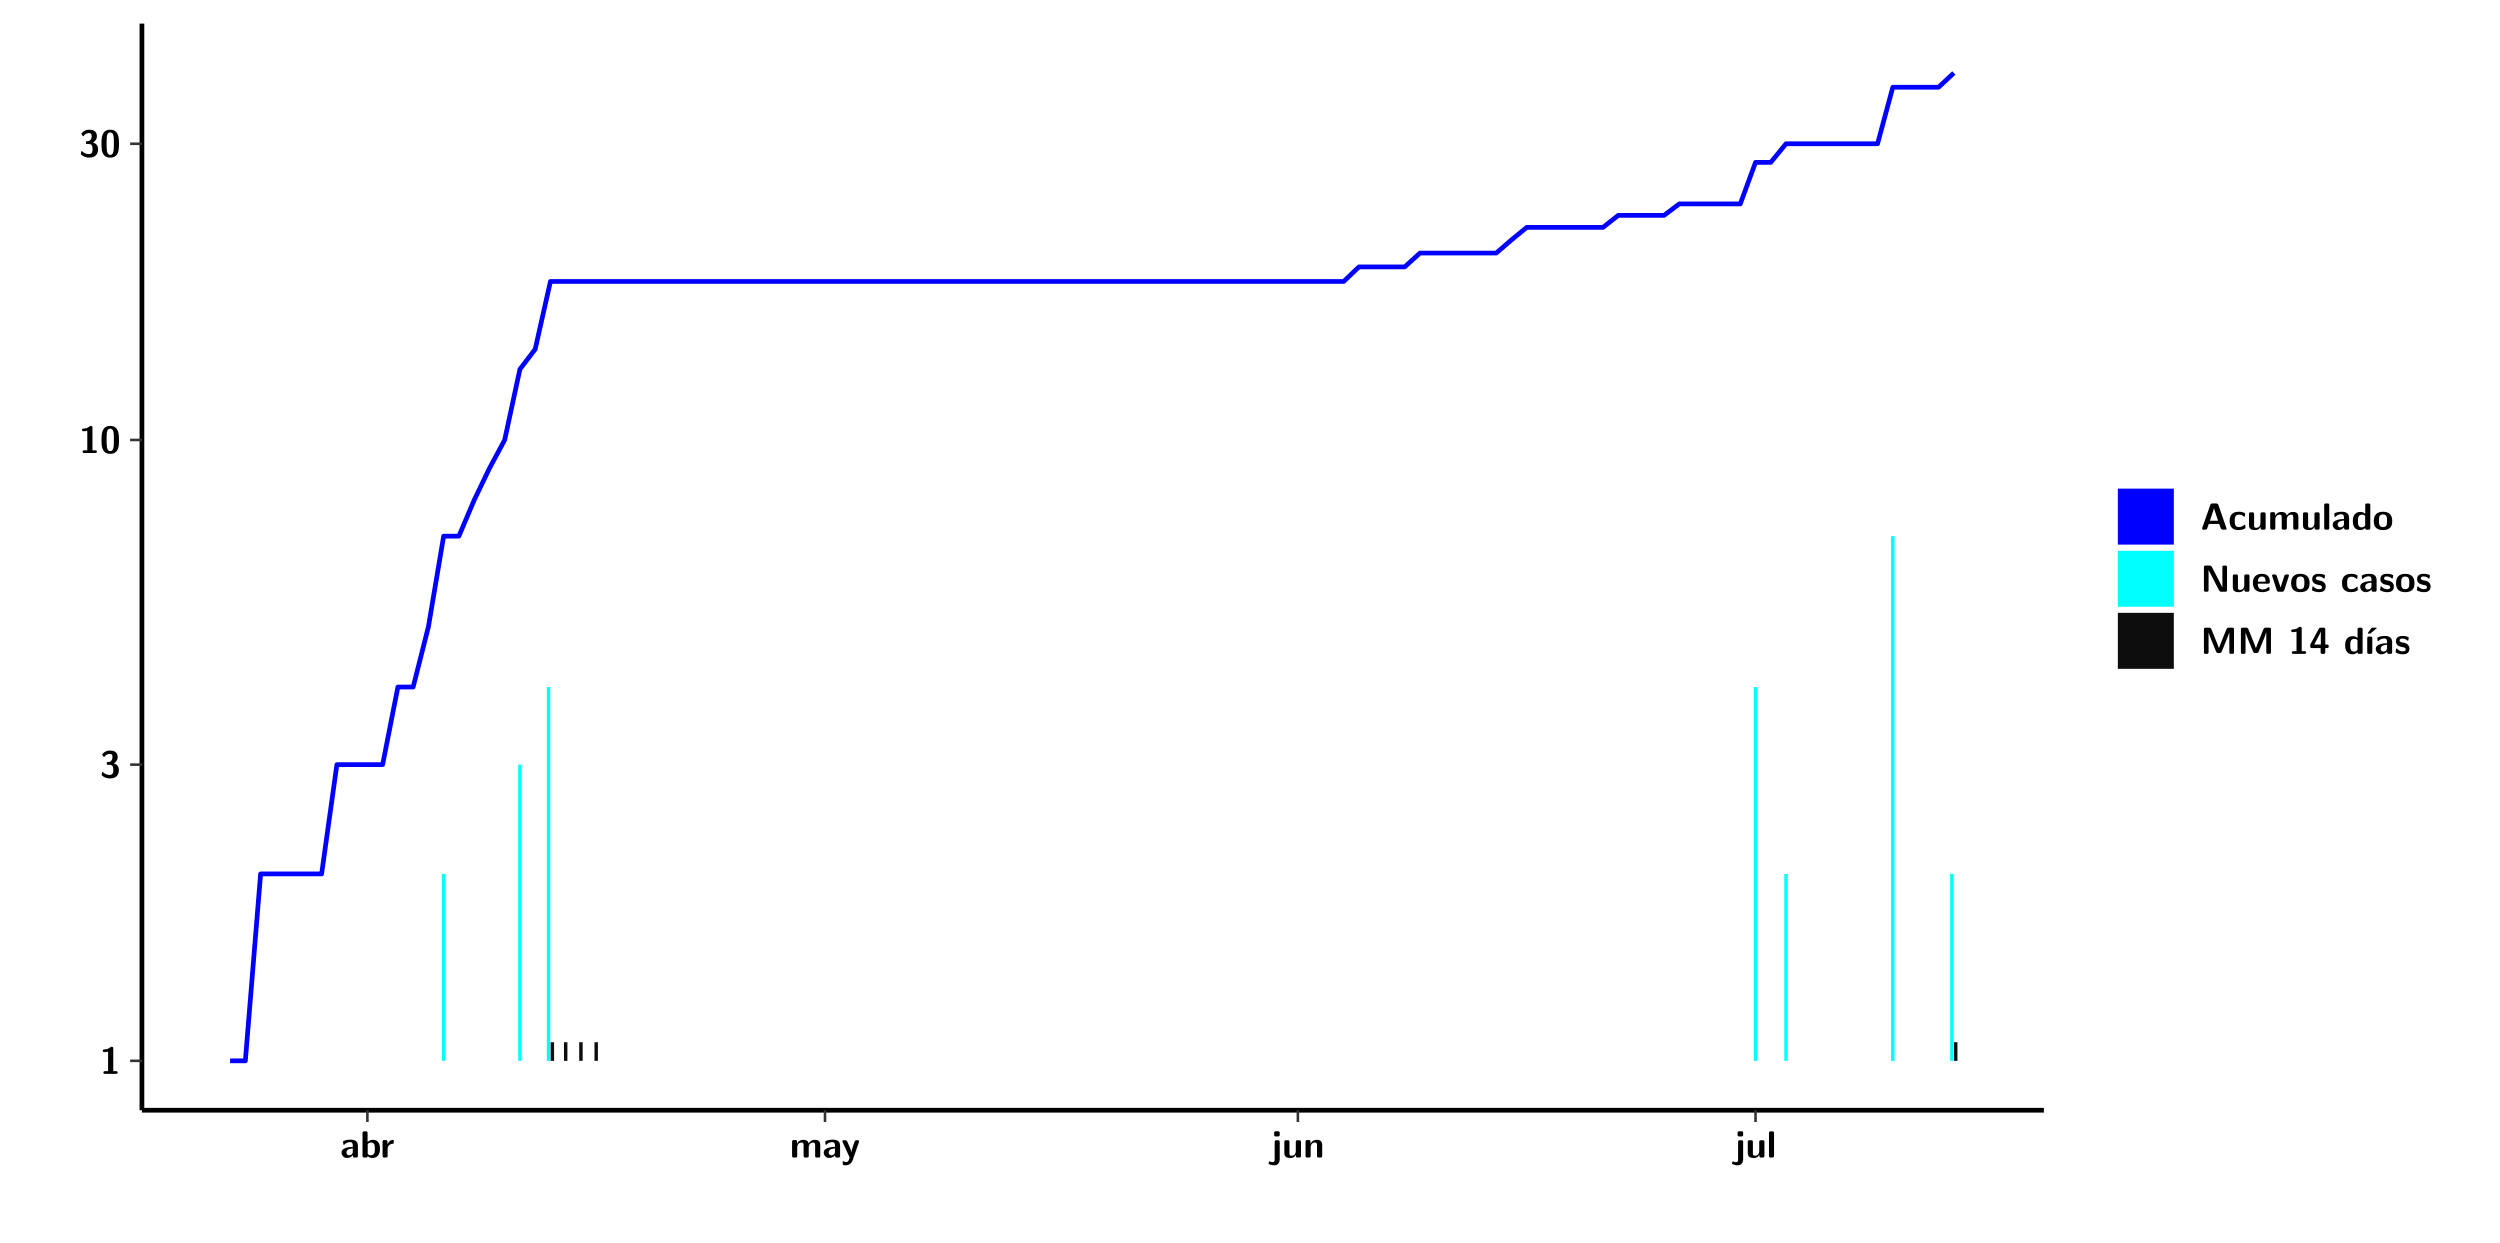
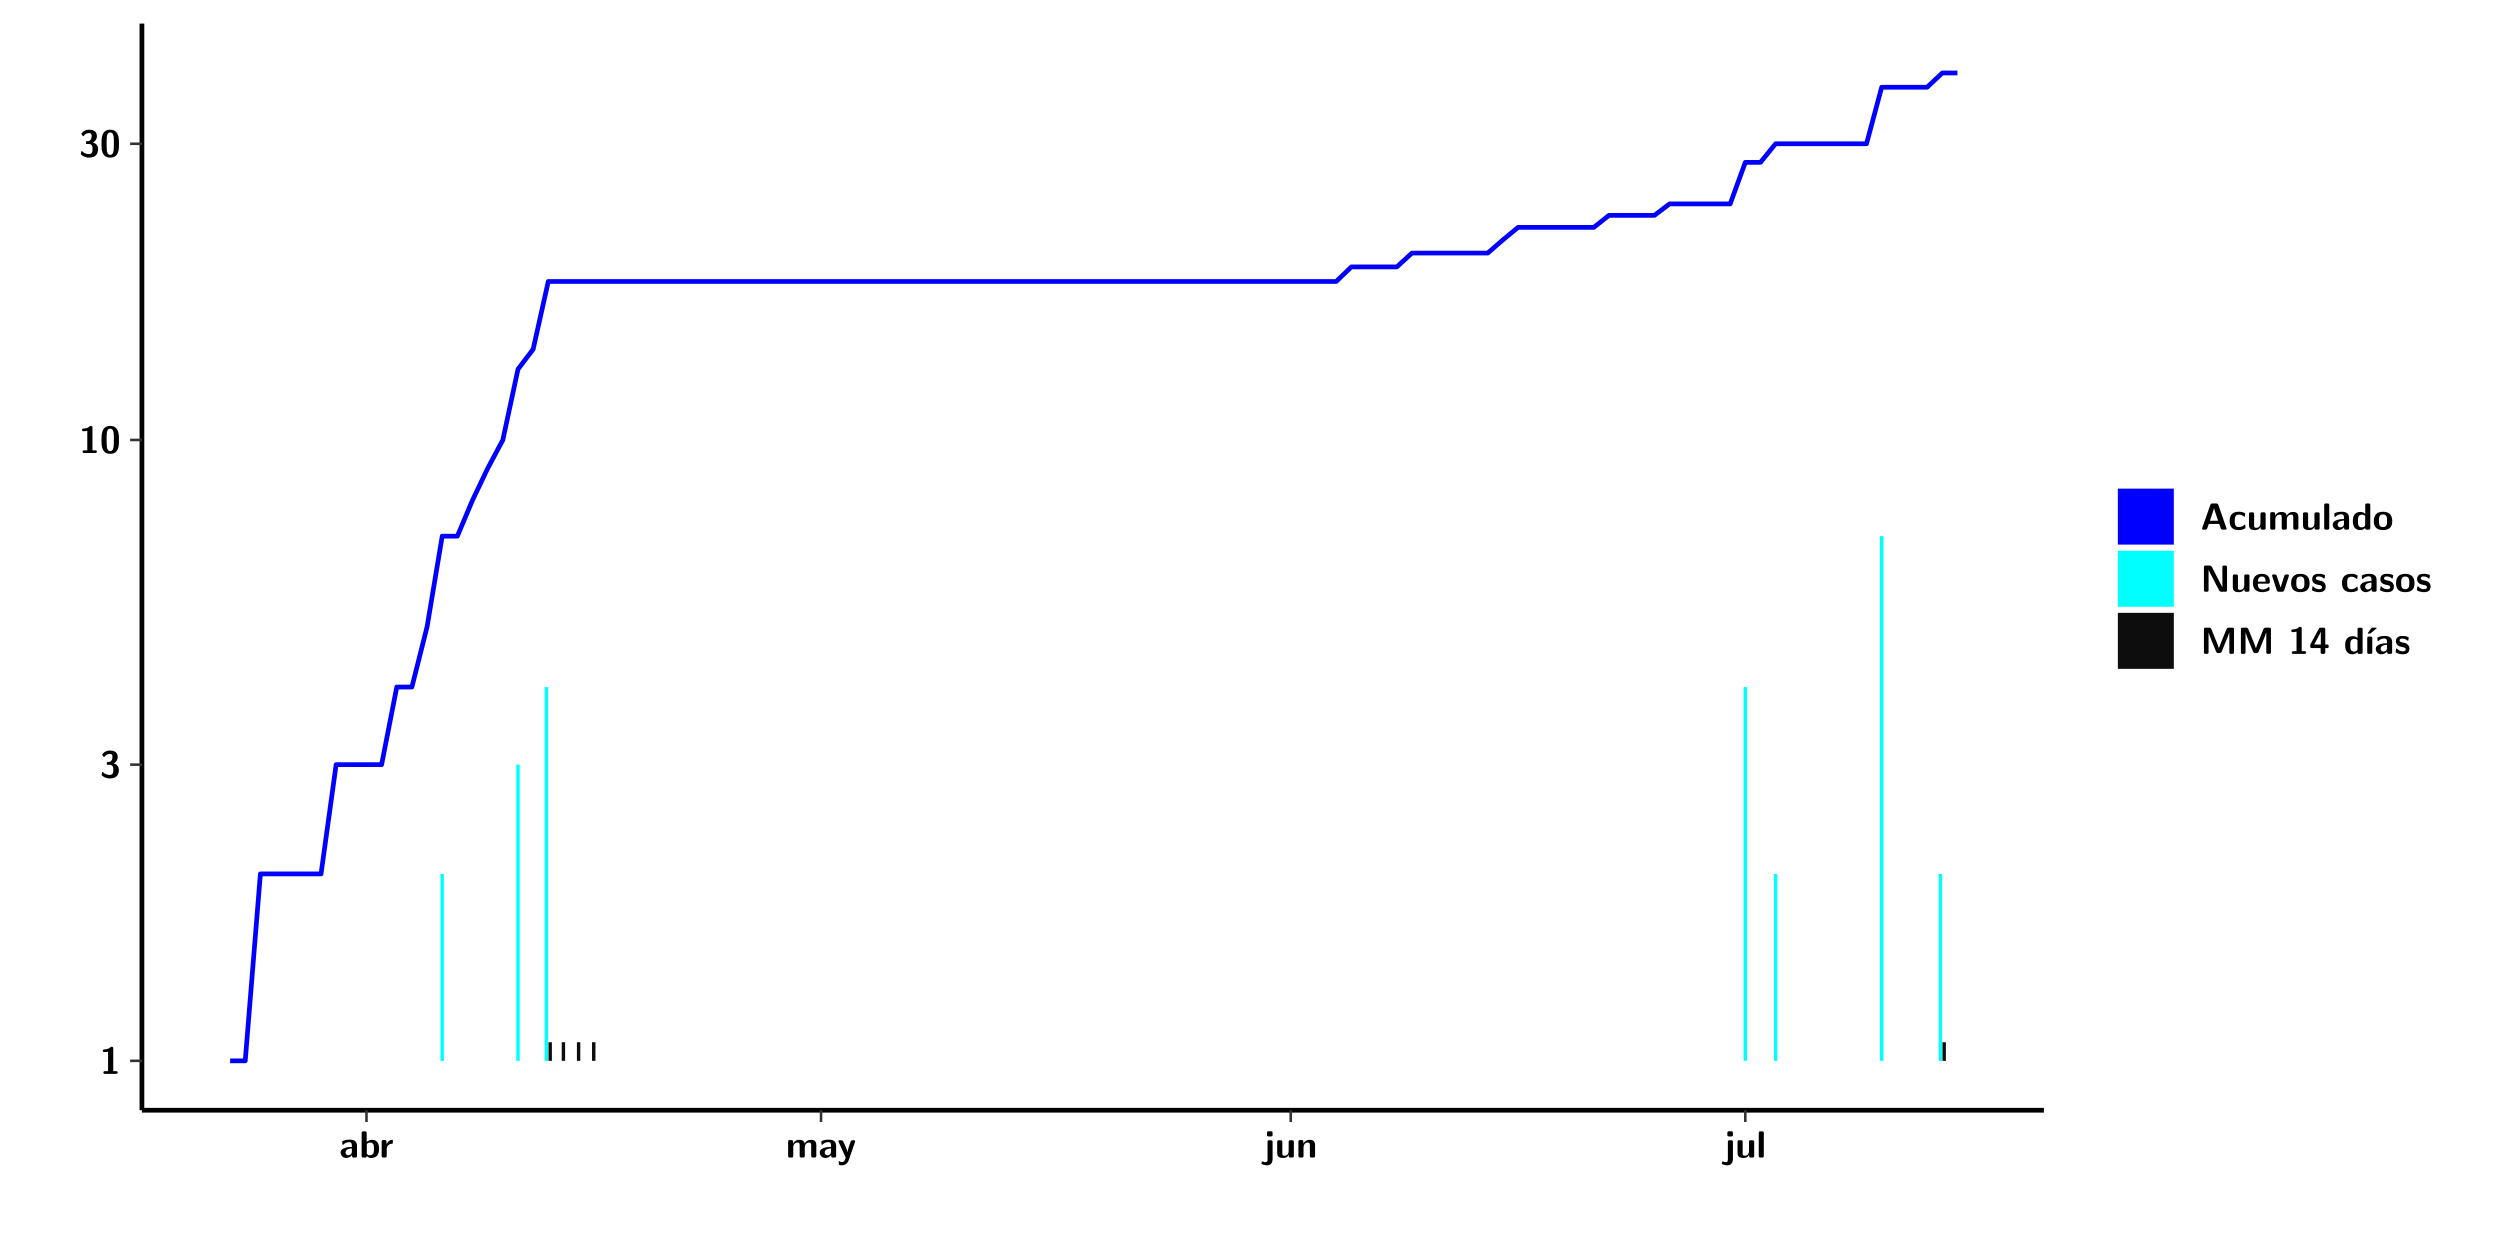
<svg xmlns="http://www.w3.org/2000/svg" xmlns:xlink="http://www.w3.org/1999/xlink" width="579.653pt" height="288pt" viewBox="0 0 579.653 288" version="1.1">
  <defs>
    <g>
      <symbol overflow="visible" id="glyph0-0">
        <path style="stroke:none;" d="" />
      </symbol>
      <symbol overflow="visible" id="glyph0-1">
        <path style="stroke:none;" d="M 3.109 -5.859 C 3.109 -6.016 3.109 -6.281 2.719 -6.281 C 2.547 -6.281 2.516 -6.266 2.406 -6.156 C 2.25 -6.016 1.922 -5.688 1.047 -5.672 C 0.891 -5.672 0.672 -5.609 0.672 -5.359 C 0.672 -5.047 0.969 -5.047 1.094 -5.047 C 1.344 -5.047 1.656 -5.078 1.906 -5.156 L 1.906 -0.625 L 1.234 -0.625 C 1.109 -0.625 0.812 -0.625 0.812 -0.312 C 0.812 0 1.109 0 1.234 0 L 3.719 0 C 3.828 0 4.141 0 4.141 -0.312 C 4.141 -0.625 3.828 -0.625 3.719 -0.625 L 3.109 -0.625 Z M 3.109 -5.859 " />
      </symbol>
      <symbol overflow="visible" id="glyph0-2">
        <path style="stroke:none;" d="M 0.844 -4.859 C 0.906 -4.766 0.953 -4.766 0.969 -4.766 C 1.031 -4.766 1.047 -4.797 1.094 -4.859 C 1.547 -5.5 2.172 -5.5 2.281 -5.5 C 2.844 -5.5 2.922 -5.203 2.922 -4.781 C 2.922 -4.656 2.922 -4.234 2.641 -3.906 C 2.438 -3.656 2.219 -3.641 1.953 -3.625 C 1.859 -3.609 1.688 -3.609 1.672 -3.578 C 1.609 -3.562 1.609 -3.5 1.609 -3.359 L 1.609 -3.203 C 1.609 -2.984 1.609 -2.969 1.844 -2.969 L 2.219 -2.969 C 3.031 -2.969 3.125 -2.469 3.125 -1.797 C 3.125 -1.203 3.062 -0.625 2.266 -0.625 C 1.984 -0.625 1.328 -0.688 0.75 -1.25 C 0.672 -1.328 0.656 -1.328 0.625 -1.328 C 0.531 -1.328 0.516 -1.25 0.516 -1.234 C 0.516 -1.234 0.406 -0.672 0.406 -0.625 C 0.406 -0.516 1.156 0.188 2.312 0.188 C 3.812 0.188 4.406 -0.609 4.406 -1.781 C 4.406 -2.562 3.984 -3.109 3.203 -3.297 C 3.906 -3.688 4.141 -4.266 4.141 -4.766 C 4.141 -6.156 2.891 -6.281 2.328 -6.281 C 1.125 -6.281 0.531 -5.422 0.531 -5.344 C 0.531 -5.297 0.594 -5.219 0.594 -5.219 Z M 0.844 -4.859 " />
      </symbol>
      <symbol overflow="visible" id="glyph0-3">
        <path style="stroke:none;" d="M 4.438 -3 C 4.438 -4.203 4.438 -6.281 2.406 -6.281 C 0.375 -6.281 0.375 -4.219 0.375 -3 C 0.375 -1.812 0.375 0.188 2.406 0.188 C 4.438 0.188 4.438 -1.781 4.438 -3 Z M 2.406 -0.438 C 1.75 -0.438 1.656 -1.25 1.625 -1.484 C 1.562 -1.953 1.562 -2.766 1.562 -3.125 C 1.562 -3.641 1.562 -4.203 1.625 -4.641 C 1.641 -4.875 1.734 -5.641 2.406 -5.641 C 3.047 -5.641 3.156 -4.906 3.188 -4.734 C 3.25 -4.281 3.25 -3.594 3.25 -3.125 C 3.25 -2.625 3.25 -1.953 3.188 -1.469 C 3.156 -1.234 3.062 -0.438 2.406 -0.438 Z M 2.406 -0.438 " />
      </symbol>
      <symbol overflow="visible" id="glyph0-4">
        <path style="stroke:none;" d="M 4.062 -2.766 C 4.062 -4.156 2.734 -4.156 2.297 -4.156 C 1.891 -4.156 1.453 -4.125 0.859 -3.891 C 0.672 -3.797 0.625 -3.781 0.625 -3.688 C 0.625 -3.625 0.688 -3.109 0.688 -3.047 C 0.703 -2.984 0.75 -2.938 0.812 -2.938 C 0.844 -2.938 0.875 -2.969 0.906 -3 C 1.281 -3.391 1.719 -3.578 2.266 -3.578 C 2.734 -3.578 2.875 -3.297 2.875 -2.781 L 2.875 -2.469 C 2.562 -2.469 0.266 -2.453 0.266 -1.172 C 0.266 -0.547 0.766 0.094 1.531 0.094 C 1.828 0.094 2.484 0.016 2.906 -0.594 L 2.906 -0.422 C 2.906 -0.141 2.969 0 3.328 0 L 3.641 0 C 3.984 0 4.062 -0.109 4.062 -0.422 Z M 2.875 -1.344 C 2.875 -0.531 2.047 -0.531 2.016 -0.531 C 1.641 -0.531 1.406 -0.844 1.406 -1.188 C 1.406 -2.047 2.625 -2.109 2.875 -2.109 Z M 2.875 -1.344 " />
      </symbol>
      <symbol overflow="visible" id="glyph0-5">
        <path style="stroke:none;" d="M 1.703 -5.656 C 1.703 -5.938 1.641 -6.078 1.281 -6.078 L 0.953 -6.078 C 0.641 -6.078 0.531 -5.984 0.531 -5.656 L 0.531 -0.422 C 0.531 -0.109 0.625 0 0.953 0 L 1.312 0 C 1.453 0 1.719 0 1.734 -0.344 C 2.125 0.094 2.578 0.094 2.719 0.094 C 4.578 0.094 4.578 -1.594 4.578 -2.031 C 4.578 -2.453 4.578 -4.109 2.938 -4.109 C 2.219 -4.109 1.781 -3.703 1.703 -3.625 Z M 1.734 -3.172 C 1.844 -3.281 2.109 -3.484 2.5 -3.484 C 3.391 -3.484 3.391 -2.672 3.391 -2.016 C 3.391 -1.375 3.391 -0.531 2.406 -0.531 C 2.047 -0.531 1.828 -0.75 1.734 -0.875 Z M 1.734 -3.172 " />
      </symbol>
      <symbol overflow="visible" id="glyph0-6">
        <path style="stroke:none;" d="M 1.703 -2.016 C 1.703 -2.844 2.391 -3.188 2.938 -3.219 C 3.109 -3.234 3.125 -3.234 3.125 -3.469 L 3.125 -3.875 C 3.125 -4.047 3.125 -4.109 2.969 -4.109 C 2.719 -4.109 2.078 -4.031 1.672 -3.078 L 1.656 -3.078 L 1.656 -3.641 C 1.656 -3.922 1.594 -4.062 1.234 -4.062 L 0.953 -4.062 C 0.641 -4.062 0.531 -3.969 0.531 -3.641 L 0.531 -0.422 C 0.531 -0.109 0.625 0 0.953 0 L 1.281 0 C 1.609 0 1.703 -0.109 1.703 -0.422 Z M 1.703 -2.016 " />
      </symbol>
      <symbol overflow="visible" id="glyph0-7">
        <path style="stroke:none;" d="M 7.062 -2.844 C 7.062 -3.75 6.672 -4.109 5.781 -4.109 C 5.156 -4.109 4.688 -3.828 4.359 -3.25 C 4.219 -4.078 3.484 -4.109 3.109 -4.109 C 2.938 -4.109 2.578 -4.109 2.188 -3.828 C 1.906 -3.625 1.734 -3.344 1.672 -3.203 L 1.672 -3.641 C 1.672 -3.922 1.609 -4.062 1.25 -4.062 L 0.953 -4.062 C 0.625 -4.062 0.531 -3.969 0.531 -3.641 L 0.531 -0.422 C 0.531 -0.109 0.625 0 0.953 0 L 1.297 0 C 1.625 0 1.719 -0.109 1.719 -0.422 L 1.719 -2.359 C 1.719 -3.141 2.25 -3.484 2.688 -3.484 C 3.109 -3.484 3.203 -3.297 3.203 -2.828 L 3.203 -0.422 C 3.203 -0.109 3.297 0 3.625 0 L 3.969 0 C 4.297 0 4.391 -0.109 4.391 -0.422 L 4.391 -2.359 C 4.391 -3.141 4.922 -3.484 5.359 -3.484 C 5.781 -3.484 5.875 -3.297 5.875 -2.828 L 5.875 -0.422 C 5.875 -0.109 5.969 0 6.297 0 L 6.641 0 C 6.984 0 7.062 -0.109 7.062 -0.422 Z M 7.062 -2.844 " />
      </symbol>
      <symbol overflow="visible" id="glyph0-8">
        <path style="stroke:none;" d="M 4.109 -3.609 C 4.141 -3.719 4.141 -3.734 4.141 -3.781 C 4.141 -4.016 3.906 -4.016 3.797 -4.016 L 3.609 -4.016 C 3.469 -4.016 3.266 -4.016 3.141 -3.812 C 3.109 -3.766 2.406 -1.828 2.359 -1.25 L 2.344 -1.25 C 2.312 -1.672 1.953 -2.484 1.562 -3.328 C 1.328 -3.891 1.266 -4.016 0.828 -4.016 L 0.594 -4.016 C 0.469 -4.016 0.25 -4.016 0.25 -3.781 C 0.25 -3.75 0.281 -3.688 0.297 -3.641 L 1.953 0 C 1.891 0.188 1.859 0.281 1.828 0.375 C 1.734 0.656 1.578 1.047 1.109 1.047 C 0.812 1.047 0.609 0.922 0.516 0.875 C 0.469 0.844 0.453 0.828 0.422 0.828 C 0.391 0.828 0.312 0.859 0.312 0.969 C 0.312 1.031 0.375 1.641 0.391 1.672 C 0.469 1.781 0.953 1.797 1.094 1.797 C 2.172 1.797 2.609 0.766 2.672 0.547 Z M 4.109 -3.609 " />
      </symbol>
      <symbol overflow="visible" id="glyph0-9">
        <path style="stroke:none;" d="M 1.969 -5.672 C 1.969 -5.953 1.906 -6.094 1.547 -6.094 L 1.094 -6.094 C 0.766 -6.094 0.672 -5.984 0.672 -5.672 L 0.672 -5.312 C 0.672 -5.031 0.734 -4.891 1.094 -4.891 L 1.547 -4.891 C 1.875 -4.891 1.969 -5 1.969 -5.312 Z M 0.797 0.484 C 0.797 0.703 0.797 1.062 0.25 1.062 C 0.156 1.062 -0.094 1.031 -0.266 0.922 C -0.359 0.875 -0.375 0.875 -0.406 0.875 C -0.484 0.875 -0.5 0.922 -0.547 1.094 C -0.609 1.281 -0.625 1.359 -0.625 1.391 C -0.625 1.547 0.109 1.797 0.656 1.797 C 1.625 1.797 1.969 1.141 1.969 0.281 L 1.969 -3.594 C 1.969 -3.875 1.906 -4.016 1.547 -4.016 L 1.219 -4.016 C 0.891 -4.016 0.797 -3.906 0.797 -3.594 Z M 0.797 0.484 " />
      </symbol>
      <symbol overflow="visible" id="glyph0-10">
        <path style="stroke:none;" d="M 4.391 -3.594 C 4.391 -3.875 4.328 -4.016 3.969 -4.016 L 3.609 -4.016 C 3.281 -4.016 3.188 -3.906 3.188 -3.594 L 3.188 -1.516 C 3.188 -0.938 2.891 -0.438 2.266 -0.438 C 1.766 -0.438 1.719 -0.562 1.719 -1.031 L 1.719 -3.594 C 1.719 -3.875 1.656 -4.016 1.297 -4.016 L 0.953 -4.016 C 0.625 -4.016 0.531 -3.922 0.531 -3.594 L 0.531 -1.109 C 0.531 -0.172 1.031 0.094 1.953 0.094 C 2.188 0.094 2.812 0.094 3.219 -0.656 L 3.219 -0.422 C 3.219 -0.141 3.281 0 3.641 0 L 3.969 0 C 4.297 0 4.391 -0.109 4.391 -0.422 Z M 4.391 -3.594 " />
      </symbol>
      <symbol overflow="visible" id="glyph0-11">
        <path style="stroke:none;" d="M 4.391 -2.844 C 4.391 -3.75 4 -4.109 3.109 -4.109 C 2.188 -4.109 1.781 -3.438 1.672 -3.203 L 1.672 -3.641 C 1.672 -3.922 1.609 -4.062 1.25 -4.062 L 0.953 -4.062 C 0.625 -4.062 0.531 -3.969 0.531 -3.641 L 0.531 -0.422 C 0.531 -0.109 0.625 0 0.953 0 L 1.297 0 C 1.625 0 1.719 -0.109 1.719 -0.422 L 1.719 -2.359 C 1.719 -3.125 2.219 -3.484 2.688 -3.484 C 3.109 -3.484 3.188 -3.281 3.188 -2.828 L 3.188 -0.422 C 3.188 -0.141 3.25 0 3.609 0 L 3.969 0 C 4.297 0 4.391 -0.109 4.391 -0.422 Z M 4.391 -2.844 " />
      </symbol>
      <symbol overflow="visible" id="glyph0-12">
        <path style="stroke:none;" d="M 1.703 -5.656 C 1.703 -5.938 1.641 -6.078 1.281 -6.078 L 0.953 -6.078 C 0.641 -6.078 0.531 -5.984 0.531 -5.656 L 0.531 -0.422 C 0.531 -0.109 0.625 0 0.953 0 L 1.281 0 C 1.609 0 1.703 -0.109 1.703 -0.422 Z M 1.703 -5.656 " />
      </symbol>
      <symbol overflow="visible" id="glyph0-13">
        <path style="stroke:none;" d="M 4.156 -5.703 C 4.031 -6.078 3.766 -6.078 3.594 -6.078 L 2.828 -6.078 C 2.641 -6.078 2.391 -6.078 2.266 -5.703 L 0.406 -0.406 C 0.375 -0.297 0.375 -0.281 0.375 -0.234 C 0.375 0 0.594 0 0.703 0 L 1.031 0 C 1.188 0 1.453 0 1.578 -0.344 L 1.922 -1.328 L 4.344 -1.328 L 4.641 -0.484 C 4.75 -0.172 4.812 0 5.234 0 L 5.703 0 C 5.828 0 6.047 0 6.047 -0.234 C 6.047 -0.281 6.047 -0.297 6 -0.406 Z M 2.812 -3.938 C 2.938 -4.328 3.062 -4.656 3.125 -4.969 L 3.141 -4.969 C 3.188 -4.766 3.188 -4.75 3.25 -4.547 L 4.078 -2.078 L 2.188 -2.078 Z M 2.812 -3.938 " />
      </symbol>
      <symbol overflow="visible" id="glyph0-14">
        <path style="stroke:none;" d="M 4 -0.438 C 4 -0.531 3.969 -0.938 3.953 -1.047 C 3.953 -1.078 3.938 -1.172 3.844 -1.172 C 3.812 -1.172 3.797 -1.172 3.703 -1.078 C 3.562 -0.953 3.141 -0.594 2.422 -0.594 C 1.516 -0.594 1.516 -1.469 1.516 -2.031 C 1.516 -2.75 1.562 -3.484 2.453 -3.484 C 3.031 -3.484 3.266 -3.344 3.578 -3.078 C 3.688 -2.984 3.703 -2.984 3.734 -2.984 C 3.828 -2.984 3.844 -3.062 3.844 -3.094 C 3.859 -3.172 3.953 -3.656 3.953 -3.703 C 3.953 -3.781 3.891 -3.812 3.75 -3.891 C 3.328 -4.078 3.062 -4.156 2.453 -4.156 C 1.141 -4.156 0.328 -3.547 0.328 -2.016 C 0.328 -0.562 1.078 0.094 2.406 0.094 C 2.641 0.094 3.172 0.094 3.75 -0.203 C 4 -0.344 4 -0.344 4 -0.438 Z M 4 -0.438 " />
      </symbol>
      <symbol overflow="visible" id="glyph0-15">
        <path style="stroke:none;" d="M 4.375 -5.656 C 4.375 -5.938 4.312 -6.078 3.953 -6.078 L 3.625 -6.078 C 3.297 -6.078 3.203 -5.969 3.203 -5.656 L 3.203 -3.672 C 2.812 -4.047 2.375 -4.109 2.109 -4.109 C 0.328 -4.109 0.328 -2.422 0.328 -2 C 0.328 -1.594 0.328 0.094 2.062 0.094 C 2.422 0.094 2.812 -0.016 3.188 -0.406 C 3.188 -0.094 3.297 0 3.609 0 L 3.953 0 C 4.281 0 4.375 -0.109 4.375 -0.422 Z M 3.188 -1.094 C 3.188 -0.953 3.188 -0.875 2.922 -0.688 C 2.703 -0.547 2.5 -0.531 2.406 -0.531 C 1.516 -0.531 1.516 -1.344 1.516 -2 C 1.516 -2.656 1.516 -3.484 2.5 -3.484 C 2.75 -3.484 2.984 -3.391 3.188 -3.203 Z M 3.188 -1.094 " />
      </symbol>
      <symbol overflow="visible" id="glyph0-16">
        <path style="stroke:none;" d="M 4.547 -1.969 C 4.547 -3.406 3.844 -4.156 2.406 -4.156 C 0.953 -4.156 0.266 -3.391 0.266 -1.969 C 0.266 -0.547 1.031 0.094 2.406 0.094 C 3.781 0.094 4.547 -0.531 4.547 -1.969 Z M 2.406 -0.594 C 1.469 -0.594 1.469 -1.375 1.469 -2.078 C 1.469 -2.75 1.469 -3.531 2.406 -3.531 C 3.344 -3.531 3.344 -2.766 3.344 -2.078 C 3.344 -1.391 3.344 -0.594 2.406 -0.594 Z M 2.406 -0.594 " />
      </symbol>
      <symbol overflow="visible" id="glyph0-17">
        <path style="stroke:none;" d="M 2.656 -5.734 C 2.469 -6.078 2.203 -6.078 2.031 -6.078 L 1.219 -6.078 C 0.906 -6.078 0.797 -5.984 0.797 -5.656 L 0.797 -0.422 C 0.797 -0.109 0.891 0 1.219 0 L 1.453 0 C 1.781 0 1.875 -0.109 1.875 -0.422 L 1.875 -5.016 L 1.891 -5.016 L 4.297 -0.344 C 4.484 0 4.75 0 4.922 0 L 5.734 0 C 6.062 0 6.156 -0.109 6.156 -0.422 L 6.156 -5.656 C 6.156 -5.938 6.094 -6.078 5.734 -6.078 L 5.5 -6.078 C 5.156 -6.078 5.078 -5.969 5.078 -5.656 L 5.078 -1.062 L 5.062 -1.062 Z M 2.656 -5.734 " />
      </symbol>
      <symbol overflow="visible" id="glyph0-18">
        <path style="stroke:none;" d="M 3.781 -1.875 C 3.984 -1.875 4.203 -1.891 4.203 -2.281 C 4.203 -3.406 3.672 -4.156 2.359 -4.156 C 0.969 -4.156 0.266 -3.375 0.266 -2.047 C 0.266 -0.609 1.109 0.094 2.484 0.094 C 2.812 0.094 3.312 0.047 3.891 -0.234 C 4.078 -0.328 4.141 -0.359 4.141 -0.469 C 4.141 -0.531 4.125 -0.781 4.109 -0.844 C 4.078 -1.125 4.062 -1.125 3.984 -1.125 C 3.953 -1.125 3.938 -1.125 3.844 -1.047 C 3.328 -0.594 2.797 -0.531 2.516 -0.531 C 1.531 -0.531 1.422 -1.312 1.391 -1.875 Z M 1.406 -2.344 C 1.422 -2.875 1.609 -3.531 2.359 -3.531 C 3.062 -3.531 3.203 -3.031 3.219 -2.344 Z M 1.406 -2.344 " />
      </symbol>
      <symbol overflow="visible" id="glyph0-19">
        <path style="stroke:none;" d="M 4.109 -3.609 C 4.141 -3.719 4.141 -3.75 4.141 -3.766 C 4.141 -4.016 3.922 -4.016 3.797 -4.016 L 3.609 -4.016 C 3.25 -4.016 3.141 -3.891 3.062 -3.641 L 2.203 -0.984 L 1.328 -3.641 C 1.266 -3.828 1.203 -4.016 0.781 -4.016 L 0.578 -4.016 C 0.453 -4.016 0.234 -4.016 0.234 -3.766 C 0.234 -3.75 0.234 -3.719 0.266 -3.609 L 1.312 -0.375 C 1.438 0 1.703 0 1.859 0 L 2.5 0 C 2.672 0 2.938 0 3.062 -0.375 Z M 4.109 -3.609 " />
      </symbol>
      <symbol overflow="visible" id="glyph0-20">
        <path style="stroke:none;" d="M 3.469 -1.234 C 3.469 -1.734 3.203 -2.031 3.047 -2.172 C 2.703 -2.484 2.391 -2.547 2.031 -2.609 C 1.547 -2.703 1.188 -2.766 1.188 -3.109 C 1.188 -3.469 1.484 -3.547 1.828 -3.547 C 2.406 -3.547 2.719 -3.328 2.953 -3.125 C 3.047 -3.047 3.062 -3.047 3.094 -3.047 C 3.188 -3.047 3.203 -3.125 3.203 -3.156 C 3.219 -3.219 3.312 -3.719 3.312 -3.766 C 3.312 -3.906 2.844 -4.031 2.75 -4.062 C 2.406 -4.156 2.125 -4.156 1.891 -4.156 C 1.5 -4.156 0.328 -4.156 0.328 -2.906 C 0.328 -2.484 0.516 -2.219 0.75 -2 C 1.062 -1.734 1.406 -1.672 1.906 -1.562 C 2.156 -1.531 2.609 -1.453 2.609 -1.062 C 2.609 -0.656 2.266 -0.594 1.922 -0.594 C 1.531 -0.594 1.047 -0.703 0.625 -1.188 C 0.594 -1.234 0.562 -1.266 0.516 -1.266 C 0.422 -1.266 0.406 -1.188 0.391 -1.125 C 0.375 -1.016 0.266 -0.516 0.266 -0.422 C 0.266 -0.266 0.922 -0.062 0.922 -0.047 C 1.406 0.094 1.766 0.094 1.922 0.094 C 2.359 0.094 3.469 0.062 3.469 -1.234 Z M 3.469 -1.234 " />
      </symbol>
      <symbol overflow="visible" id="glyph0-21">
        <path style="stroke:none;" d="M 4.859 -2.859 C 4.688 -2.422 4.359 -1.609 4.281 -1.312 C 4.203 -1.625 3.844 -2.484 3.656 -2.953 L 2.531 -5.719 C 2.391 -6.078 2.109 -6.078 1.953 -6.078 L 1.219 -6.078 C 0.906 -6.078 0.797 -5.984 0.797 -5.656 L 0.797 -0.422 C 0.797 -0.109 0.891 0 1.219 0 L 1.453 0 C 1.781 0 1.875 -0.109 1.875 -0.422 L 1.875 -4.953 L 1.891 -4.953 C 1.984 -4.562 2.375 -3.578 2.578 -3.062 L 3.609 -0.562 C 3.766 -0.188 3.969 -0.188 4.266 -0.188 C 4.562 -0.188 4.781 -0.188 4.938 -0.562 L 6.062 -3.328 C 6.141 -3.531 6.625 -4.719 6.672 -4.953 L 6.688 -4.953 L 6.688 -0.422 C 6.688 -0.141 6.75 0 7.109 0 L 7.344 0 C 7.672 0 7.766 -0.109 7.766 -0.422 L 7.766 -5.656 C 7.766 -5.938 7.703 -6.078 7.344 -6.078 L 6.609 -6.078 C 6.391 -6.078 6.172 -6.062 6.016 -5.703 Z M 4.859 -2.859 " />
      </symbol>
      <symbol overflow="visible" id="glyph0-22">
        <path style="stroke:none;" d="M 0.344 -2.297 C 0.266 -2.172 0.266 -2.141 0.266 -1.984 L 0.266 -1.766 C 0.266 -1.484 0.328 -1.344 0.688 -1.344 L 2.672 -1.344 L 2.672 -0.422 C 2.672 -0.141 2.719 0 3.078 0 L 3.328 0 C 3.656 0 3.75 -0.109 3.75 -0.422 L 3.75 -1.344 L 4.125 -1.344 C 4.391 -1.344 4.547 -1.406 4.547 -1.75 C 4.547 -2.078 4.422 -2.172 4.125 -2.172 L 3.75 -2.172 L 3.75 -5.656 C 3.75 -5.984 3.656 -6.078 3.328 -6.078 L 2.688 -6.078 C 2.531 -6.078 2.391 -6.078 2.281 -5.875 Z M 1.188 -2.172 C 2.578 -4.75 2.672 -5.016 2.703 -5.156 L 2.719 -5.156 L 2.719 -2.172 Z M 1.188 -2.172 " />
      </symbol>
      <symbol overflow="visible" id="glyph0-23">
        <path style="stroke:none;" d="M 3.906 -5.844 C 3.953 -5.875 4 -5.922 4 -5.969 C 4 -6.078 3.906 -6.078 3.766 -6.078 L 3.047 -6.078 C 2.875 -6.078 2.859 -6.078 2.781 -5.984 L 2.031 -4.953 C 1.953 -4.859 1.953 -4.844 1.953 -4.828 C 1.953 -4.703 2.047 -4.703 2.188 -4.703 L 2.516 -4.703 Z M 3.906 -5.844 " />
      </symbol>
      <symbol overflow="visible" id="glyph0-24">
        <path style="stroke:none;" d="M 1.703 -3.594 C 1.703 -3.875 1.641 -4.016 1.281 -4.016 L 0.953 -4.016 C 0.641 -4.016 0.531 -3.922 0.531 -3.594 L 0.531 -0.422 C 0.531 -0.109 0.625 0 0.953 0 L 1.281 0 C 1.609 0 1.703 -0.109 1.703 -0.422 Z M 1.703 -3.594 " />
      </symbol>
    </g>
    <clipPath id="clip1">
      <path d="M 0 0 L 576.008 0 L 576.008 288 L 0 288 Z M 0 0 " />
    </clipPath>
    <clipPath id="clip2">
      <path d="M 32.906 5.477 L 473.898 5.477 L 473.898 257.414 L 32.906 257.414 Z M 32.906 5.477 " />
    </clipPath>
  </defs>
  <g id="surface1">
    <g clip-path="url(#clip1)" clip-rule="nonzero">
      <path style="fill-rule:nonzero;fill:rgb(100%,100%,100%);fill-opacity:1;stroke-width:0.598;stroke-linecap:round;stroke-linejoin:round;stroke:rgb(100%,100%,100%);stroke-opacity:1;stroke-miterlimit:10;" d="M 0 0 L 0 288.004 L 576.008 288.004 L 576.008 0 Z M 0 0 " transform="matrix(1,0,0,-1,0,288)" />
    </g>
    <g clip-path="url(#clip2)" clip-rule="nonzero">
      <path style=" stroke:none;fill-rule:nonzero;fill:rgb(100%,100%,100%);fill-opacity:1;" d="M 32.906 257.414 L 32.906 5.477 L 473.898 5.477 L 473.898 257.414 Z M 32.906 257.414 " />
    </g>
-     <path style=" stroke:none;fill-rule:nonzero;fill:rgb(0%,100%,100%);fill-opacity:1;" d="M 102.469 245.969 L 102.469 202.629 L 103.266 202.629 L 103.266 245.969 Z M 102.469 245.969 " />
-     <path style=" stroke:none;fill-rule:nonzero;fill:rgb(0%,100%,100%);fill-opacity:1;" d="M 120.152 245.969 L 120.152 177.285 L 120.949 177.285 L 120.949 245.969 Z M 120.152 245.969 " />
-     <path style=" stroke:none;fill-rule:nonzero;fill:rgb(0%,100%,100%);fill-opacity:1;" d="M 126.785 245.969 L 126.785 159.301 L 127.582 159.301 L 127.582 245.969 Z M 126.785 245.969 " />
-     <path style=" stroke:none;fill-rule:nonzero;fill:rgb(4.999%,4.999%,4.999%);fill-opacity:1;" d="M 127.672 245.969 L 127.672 241.652 L 128.469 241.652 L 128.469 245.969 Z M 127.672 245.969 " />
-     <path style=" stroke:none;fill-rule:nonzero;fill:rgb(4.999%,4.999%,4.999%);fill-opacity:1;" d="M 130.762 245.969 L 130.762 241.652 L 131.559 241.652 L 131.559 245.969 Z M 130.762 245.969 " />
-     <path style=" stroke:none;fill-rule:nonzero;fill:rgb(4.999%,4.999%,4.999%);fill-opacity:1;" d="M 134.297 245.969 L 134.297 241.652 L 135.094 241.652 L 135.094 245.969 Z M 134.297 245.969 " />
-     <path style=" stroke:none;fill-rule:nonzero;fill:rgb(4.999%,4.999%,4.999%);fill-opacity:1;" d="M 137.836 245.969 L 137.836 241.652 L 138.633 241.652 L 138.633 245.969 Z M 137.836 245.969 " />
-     <path style=" stroke:none;fill-rule:nonzero;fill:rgb(0%,100%,100%);fill-opacity:1;" d="M 406.641 245.969 L 406.641 159.301 L 407.438 159.301 L 407.438 245.969 Z M 406.641 245.969 " />
-     <path style=" stroke:none;fill-rule:nonzero;fill:rgb(0%,100%,100%);fill-opacity:1;" d="M 413.715 245.969 L 413.715 202.629 L 414.512 202.629 L 414.512 245.969 Z M 413.715 245.969 " />
-     <path style=" stroke:none;fill-rule:nonzero;fill:rgb(0%,100%,100%);fill-opacity:1;" d="M 438.473 245.969 L 438.473 124.312 L 439.27 124.312 L 439.27 245.969 Z M 438.473 245.969 " />
-     <path style=" stroke:none;fill-rule:nonzero;fill:rgb(0%,100%,100%);fill-opacity:1;" d="M 452.172 245.969 L 452.172 202.629 L 452.969 202.629 L 452.969 245.969 Z M 452.172 245.969 " />
-     <path style=" stroke:none;fill-rule:nonzero;fill:rgb(4.999%,4.999%,4.999%);fill-opacity:1;" d="M 453.059 245.969 L 453.059 241.652 L 453.855 241.652 L 453.855 245.969 Z M 453.059 245.969 " />
-     <path style="fill:none;stroke-width:1.096;stroke-linecap:butt;stroke-linejoin:round;stroke:rgb(0%,0%,100%);stroke-opacity:1;stroke-miterlimit:10;" d="M 53.352 42.031 L 56.887 42.031 L 60.426 85.371 L 74.57 85.371 L 78.109 110.715 L 88.719 110.715 L 92.254 128.699 L 95.793 128.699 L 99.328 142.656 L 102.867 163.688 L 106.402 163.688 L 109.938 172.035 L 113.477 179.398 L 117.012 185.984 L 120.551 202.395 L 124.086 207.027 L 127.625 222.738 L 311.547 222.738 L 315.082 226.113 L 325.691 226.113 L 329.23 229.324 L 346.914 229.324 L 350.449 232.371 L 353.988 235.281 L 371.672 235.281 L 375.207 238.059 L 385.816 238.059 L 389.355 240.719 L 403.504 240.719 L 407.039 250.355 L 410.574 250.355 L 414.113 254.668 L 435.332 254.668 L 438.871 267.777 L 449.48 267.777 L 453.016 271.078 " transform="matrix(1,0,0,-1,0,288)" />
+     <path style=" stroke:none;fill-rule:nonzero;fill:rgb(0%,100%,100%);fill-opacity:1;" d="M 102.137 245.969 L 102.137 202.629 L 102.926 202.629 L 102.926 245.969 Z M 102.137 245.969 " />
+     <path style=" stroke:none;fill-rule:nonzero;fill:rgb(0%,100%,100%);fill-opacity:1;" d="M 119.703 245.969 L 119.703 177.285 L 120.5 177.285 L 120.5 245.969 Z M 119.703 245.969 " />
+     <path style=" stroke:none;fill-rule:nonzero;fill:rgb(0%,100%,100%);fill-opacity:1;" d="M 126.289 245.969 L 126.289 159.301 L 127.086 159.301 L 127.086 245.969 Z M 126.289 245.969 " />
+     <path style=" stroke:none;fill-rule:nonzero;fill:rgb(4.999%,4.999%,4.999%);fill-opacity:1;" d="M 127.176 245.969 L 127.176 241.652 L 127.961 241.652 L 127.961 245.969 Z M 127.176 245.969 " />
+     <path style=" stroke:none;fill-rule:nonzero;fill:rgb(4.999%,4.999%,4.999%);fill-opacity:1;" d="M 130.242 245.969 L 130.242 241.652 L 131.031 241.652 L 131.031 245.969 Z M 130.242 245.969 " />
+     <path style=" stroke:none;fill-rule:nonzero;fill:rgb(4.999%,4.999%,4.999%);fill-opacity:1;" d="M 133.762 245.969 L 133.762 241.652 L 134.547 241.652 L 134.547 245.969 Z M 133.762 245.969 " />
+     <path style=" stroke:none;fill-rule:nonzero;fill:rgb(4.999%,4.999%,4.999%);fill-opacity:1;" d="M 137.266 245.969 L 137.266 241.652 L 138.062 241.652 L 138.062 245.969 Z M 137.266 245.969 " />
+     <path style=" stroke:none;fill-rule:nonzero;fill:rgb(0%,100%,100%);fill-opacity:1;" d="M 404.27 245.969 L 404.27 159.301 L 405.066 159.301 L 405.066 245.969 Z M 404.27 245.969 " />
+     <path style=" stroke:none;fill-rule:nonzero;fill:rgb(0%,100%,100%);fill-opacity:1;" d="M 411.305 245.969 L 411.305 202.629 L 412.09 202.629 L 412.09 245.969 Z M 411.305 245.969 " />
+     <path style=" stroke:none;fill-rule:nonzero;fill:rgb(0%,100%,100%);fill-opacity:1;" d="M 435.891 245.969 L 435.891 124.312 L 436.688 124.312 L 436.688 245.969 Z M 435.891 245.969 " />
+     <path style=" stroke:none;fill-rule:nonzero;fill:rgb(0%,100%,100%);fill-opacity:1;" d="M 449.512 245.969 L 449.512 202.629 L 450.297 202.629 L 450.297 245.969 Z M 449.512 245.969 " />
+     <path style=" stroke:none;fill-rule:nonzero;fill:rgb(4.999%,4.999%,4.999%);fill-opacity:1;" d="M 450.387 245.969 L 450.387 241.652 L 451.176 241.652 L 451.176 245.969 Z M 450.387 245.969 " />
+     <path style="fill:none;stroke-width:1.096;stroke-linecap:butt;stroke-linejoin:round;stroke:rgb(0%,0%,100%);stroke-opacity:1;stroke-miterlimit:10;" d="M 53.352 42.031 L 56.859 42.031 L 60.375 85.371 L 74.434 85.371 L 77.938 110.715 L 88.48 110.715 L 91.996 128.699 L 95.504 128.699 L 99.02 142.656 L 102.535 163.688 L 106.043 163.688 L 109.562 172.035 L 113.078 179.398 L 116.586 185.984 L 120.102 202.395 L 123.617 207.027 L 127.125 222.738 L 309.812 222.738 L 313.328 226.113 L 323.871 226.113 L 327.375 229.324 L 344.941 229.324 L 348.457 232.371 L 351.977 235.281 L 369.539 235.281 L 373.047 238.059 L 383.586 238.059 L 387.102 240.719 L 401.16 240.719 L 404.668 250.355 L 408.184 250.355 L 411.691 254.668 L 432.773 254.668 L 436.289 267.777 L 446.832 267.777 L 450.336 271.078 L 453.855 271.078 " transform="matrix(1,0,0,-1,0,288)" />
    <path style="fill:none;stroke-width:1.096;stroke-linecap:butt;stroke-linejoin:round;stroke:rgb(0%,0%,0%);stroke-opacity:1;stroke-miterlimit:10;" d="M 32.906 30.586 L 32.906 282.523 " transform="matrix(1,0,0,-1,0,288)" />
    <g style="fill:rgb(0%,0%,0%);fill-opacity:1;">
      <use xlink:href="#glyph0-1" x="23.153" y="248.986" />
    </g>
    <g style="fill:rgb(0%,0%,0%);fill-opacity:1;">
      <use xlink:href="#glyph0-2" x="23.153" y="180.304" />
    </g>
    <g style="fill:rgb(0%,0%,0%);fill-opacity:1;">
      <use xlink:href="#glyph0-1" x="18.331" y="105.036" />
      <use xlink:href="#glyph0-3" x="23.153" y="105.036" />
    </g>
    <g style="fill:rgb(0%,0%,0%);fill-opacity:1;">
      <use xlink:href="#glyph0-2" x="18.331" y="36.354" />
      <use xlink:href="#glyph0-3" x="23.153" y="36.354" />
    </g>
    <path style="fill:none;stroke-width:0.598;stroke-linecap:butt;stroke-linejoin:round;stroke:rgb(20%,20%,20%);stroke-opacity:1;stroke-miterlimit:10;" d="M 30.168 42.031 L 32.906 42.031 " transform="matrix(1,0,0,-1,0,288)" />
    <path style="fill:none;stroke-width:0.598;stroke-linecap:butt;stroke-linejoin:round;stroke:rgb(20%,20%,20%);stroke-opacity:1;stroke-miterlimit:10;" d="M 30.168 110.715 L 32.906 110.715 " transform="matrix(1,0,0,-1,0,288)" />
    <path style="fill:none;stroke-width:0.598;stroke-linecap:butt;stroke-linejoin:round;stroke:rgb(20%,20%,20%);stroke-opacity:1;stroke-miterlimit:10;" d="M 30.168 185.984 L 32.906 185.984 " transform="matrix(1,0,0,-1,0,288)" />
    <path style="fill:none;stroke-width:0.598;stroke-linecap:butt;stroke-linejoin:round;stroke:rgb(20%,20%,20%);stroke-opacity:1;stroke-miterlimit:10;" d="M 30.168 254.668 L 32.906 254.668 " transform="matrix(1,0,0,-1,0,288)" />
    <path style="fill:none;stroke-width:1.096;stroke-linecap:butt;stroke-linejoin:round;stroke:rgb(0%,0%,0%);stroke-opacity:1;stroke-miterlimit:10;" d="M 32.906 30.586 L 473.898 30.586 " transform="matrix(1,0,0,-1,0,288)" />
-     <path style="fill:none;stroke-width:0.598;stroke-linecap:butt;stroke-linejoin:round;stroke:rgb(20%,20%,20%);stroke-opacity:1;stroke-miterlimit:10;" d="M 85.184 27.848 L 85.184 30.586 " transform="matrix(1,0,0,-1,0,288)" />
-     <path style="fill:none;stroke-width:0.598;stroke-linecap:butt;stroke-linejoin:round;stroke:rgb(20%,20%,20%);stroke-opacity:1;stroke-miterlimit:10;" d="M 191.285 27.848 L 191.285 30.586 " transform="matrix(1,0,0,-1,0,288)" />
-     <path style="fill:none;stroke-width:0.598;stroke-linecap:butt;stroke-linejoin:round;stroke:rgb(20%,20%,20%);stroke-opacity:1;stroke-miterlimit:10;" d="M 300.926 27.848 L 300.926 30.586 " transform="matrix(1,0,0,-1,0,288)" />
-     <path style="fill:none;stroke-width:0.598;stroke-linecap:butt;stroke-linejoin:round;stroke:rgb(20%,20%,20%);stroke-opacity:1;stroke-miterlimit:10;" d="M 407.039 27.848 L 407.039 30.586 " transform="matrix(1,0,0,-1,0,288)" />
-     <g style="fill:rgb(0%,0%,0%);fill-opacity:1;">
-       <use xlink:href="#glyph0-4" x="78.922" y="268.394" />
-       <use xlink:href="#glyph0-5" x="83.525" y="268.394" />
-     </g>
-     <g style="fill:rgb(0%,0%,0%);fill-opacity:1;">
-       <use xlink:href="#glyph0-6" x="88.172" y="268.394" />
-     </g>
-     <g style="fill:rgb(0%,0%,0%);fill-opacity:1;">
-       <use xlink:href="#glyph0-7" x="183.124" y="268.394" />
-       <use xlink:href="#glyph0-4" x="190.722" y="268.394" />
-     </g>
-     <g style="fill:rgb(0%,0%,0%);fill-opacity:1;">
-       <use xlink:href="#glyph0-8" x="195.053" y="268.394" />
-     </g>
-     <g style="fill:rgb(0%,0%,0%);fill-opacity:1;">
-       <use xlink:href="#glyph0-9" x="294.748" y="268.394" />
-       <use xlink:href="#glyph0-10" x="297.256" y="268.394" />
-       <use xlink:href="#glyph0-11" x="302.175" y="268.394" />
-     </g>
-     <g style="fill:rgb(0%,0%,0%);fill-opacity:1;">
-       <use xlink:href="#glyph0-9" x="402.2" y="268.394" />
-       <use xlink:href="#glyph0-10" x="404.708" y="268.394" />
-       <use xlink:href="#glyph0-12" x="409.627" y="268.394" />
+     <path style="fill:none;stroke-width:0.598;stroke-linecap:butt;stroke-linejoin:round;stroke:rgb(20%,20%,20%);stroke-opacity:1;stroke-miterlimit:10;" d="M 84.973 27.848 L 84.973 30.586 " transform="matrix(1,0,0,-1,0,288)" />
+     <path style="fill:none;stroke-width:0.598;stroke-linecap:butt;stroke-linejoin:round;stroke:rgb(20%,20%,20%);stroke-opacity:1;stroke-miterlimit:10;" d="M 190.367 27.848 L 190.367 30.586 " transform="matrix(1,0,0,-1,0,288)" />
+     <path style="fill:none;stroke-width:0.598;stroke-linecap:butt;stroke-linejoin:round;stroke:rgb(20%,20%,20%);stroke-opacity:1;stroke-miterlimit:10;" d="M 299.273 27.848 L 299.273 30.586 " transform="matrix(1,0,0,-1,0,288)" />
+     <path style="fill:none;stroke-width:0.598;stroke-linecap:butt;stroke-linejoin:round;stroke:rgb(20%,20%,20%);stroke-opacity:1;stroke-miterlimit:10;" d="M 404.668 27.848 L 404.668 30.586 " transform="matrix(1,0,0,-1,0,288)" />
+     <g style="fill:rgb(0%,0%,0%);fill-opacity:1;">
+       <use xlink:href="#glyph0-4" x="78.713" y="268.394" />
+       <use xlink:href="#glyph0-5" x="83.316" y="268.394" />
+     </g>
+     <g style="fill:rgb(0%,0%,0%);fill-opacity:1;">
+       <use xlink:href="#glyph0-6" x="87.963" y="268.394" />
+     </g>
+     <g style="fill:rgb(0%,0%,0%);fill-opacity:1;">
+       <use xlink:href="#glyph0-7" x="182.208" y="268.394" />
+       <use xlink:href="#glyph0-4" x="189.806" y="268.394" />
+     </g>
+     <g style="fill:rgb(0%,0%,0%);fill-opacity:1;">
+       <use xlink:href="#glyph0-8" x="194.137" y="268.394" />
+     </g>
+     <g style="fill:rgb(0%,0%,0%);fill-opacity:1;">
+       <use xlink:href="#glyph0-9" x="293.094" y="268.394" />
+       <use xlink:href="#glyph0-10" x="295.602" y="268.394" />
+       <use xlink:href="#glyph0-11" x="300.521" y="268.394" />
+     </g>
+     <g style="fill:rgb(0%,0%,0%);fill-opacity:1;">
+       <use xlink:href="#glyph0-9" x="399.828" y="268.394" />
+       <use xlink:href="#glyph0-10" x="402.336" y="268.394" />
+       <use xlink:href="#glyph0-12" x="407.255" y="268.394" />
    </g>
    <path style=" stroke:none;fill-rule:nonzero;fill:rgb(100%,100%,100%);fill-opacity:1;" d="M 484.859 161.262 L 484.859 101.625 L 570.527 101.625 L 570.527 161.262 Z M 484.859 161.262 " />
    <path style=" stroke:none;fill-rule:nonzero;fill:rgb(0%,0%,100%);fill-opacity:1;" d="M 491.047 126.273 L 491.047 113.293 L 504.027 113.293 L 504.027 126.273 Z M 491.047 126.273 " />
    <path style=" stroke:none;fill-rule:nonzero;fill:rgb(0%,100%,100%);fill-opacity:1;" d="M 491.047 140.68 L 491.047 127.699 L 504.027 127.699 L 504.027 140.68 Z M 491.047 140.68 " />
    <path style=" stroke:none;fill-rule:nonzero;fill:rgb(4.999%,4.999%,4.999%);fill-opacity:1;" d="M 491.047 155.078 L 491.047 142.094 L 504.027 142.094 L 504.027 155.078 Z M 491.047 155.078 " />
    <g style="fill:rgb(0%,0%,0%);fill-opacity:1;">
      <use xlink:href="#glyph0-13" x="510.207" y="122.809" />
      <use xlink:href="#glyph0-14" x="516.636" y="122.809" />
      <use xlink:href="#glyph0-10" x="520.922" y="122.809" />
      <use xlink:href="#glyph0-7" x="525.841" y="122.809" />
      <use xlink:href="#glyph0-10" x="533.44" y="122.809" />
      <use xlink:href="#glyph0-12" x="538.359" y="122.809" />
      <use xlink:href="#glyph0-4" x="540.6" y="122.809" />
      <use xlink:href="#glyph0-15" x="545.203" y="122.809" />
      <use xlink:href="#glyph0-16" x="550.122" y="122.809" />
    </g>
    <g style="fill:rgb(0%,0%,0%);fill-opacity:1;">
      <use xlink:href="#glyph0-17" x="510.207" y="137.205" />
      <use xlink:href="#glyph0-10" x="517.172" y="137.205" />
      <use xlink:href="#glyph0-18" x="522.092" y="137.205" />
      <use xlink:href="#glyph0-19" x="526.573" y="137.205" />
      <use xlink:href="#glyph0-16" x="530.956" y="137.205" />
      <use xlink:href="#glyph0-20" x="535.778" y="137.205" />
    </g>
    <g style="fill:rgb(0%,0%,0%);fill-opacity:1;">
      <use xlink:href="#glyph0-14" x="542.693" y="137.205" />
      <use xlink:href="#glyph0-4" x="546.979" y="137.205" />
      <use xlink:href="#glyph0-20" x="551.582" y="137.205" />
      <use xlink:href="#glyph0-16" x="555.279" y="137.205" />
      <use xlink:href="#glyph0-20" x="560.1" y="137.205" />
    </g>
    <g style="fill:rgb(0%,0%,0%);fill-opacity:1;">
      <use xlink:href="#glyph0-21" x="510.207" y="151.611" />
      <use xlink:href="#glyph0-21" x="518.779" y="151.611" />
    </g>
    <g style="fill:rgb(0%,0%,0%);fill-opacity:1;">
      <use xlink:href="#glyph0-1" x="530.569" y="151.611" />
      <use xlink:href="#glyph0-22" x="535.391" y="151.611" />
    </g>
    <g style="fill:rgb(0%,0%,0%);fill-opacity:1;">
      <use xlink:href="#glyph0-15" x="543.422" y="151.611" />
    </g>
    <g style="fill:rgb(0%,0%,0%);fill-opacity:1;">
      <use xlink:href="#glyph0-23" x="547.052" y="151.611" />
    </g>
    <g style="fill:rgb(0%,0%,0%);fill-opacity:1;">
      <use xlink:href="#glyph0-24" x="548.341" y="151.611" />
      <use xlink:href="#glyph0-4" x="550.582" y="151.611" />
      <use xlink:href="#glyph0-20" x="555.185" y="151.611" />
    </g>
  </g>
</svg>
